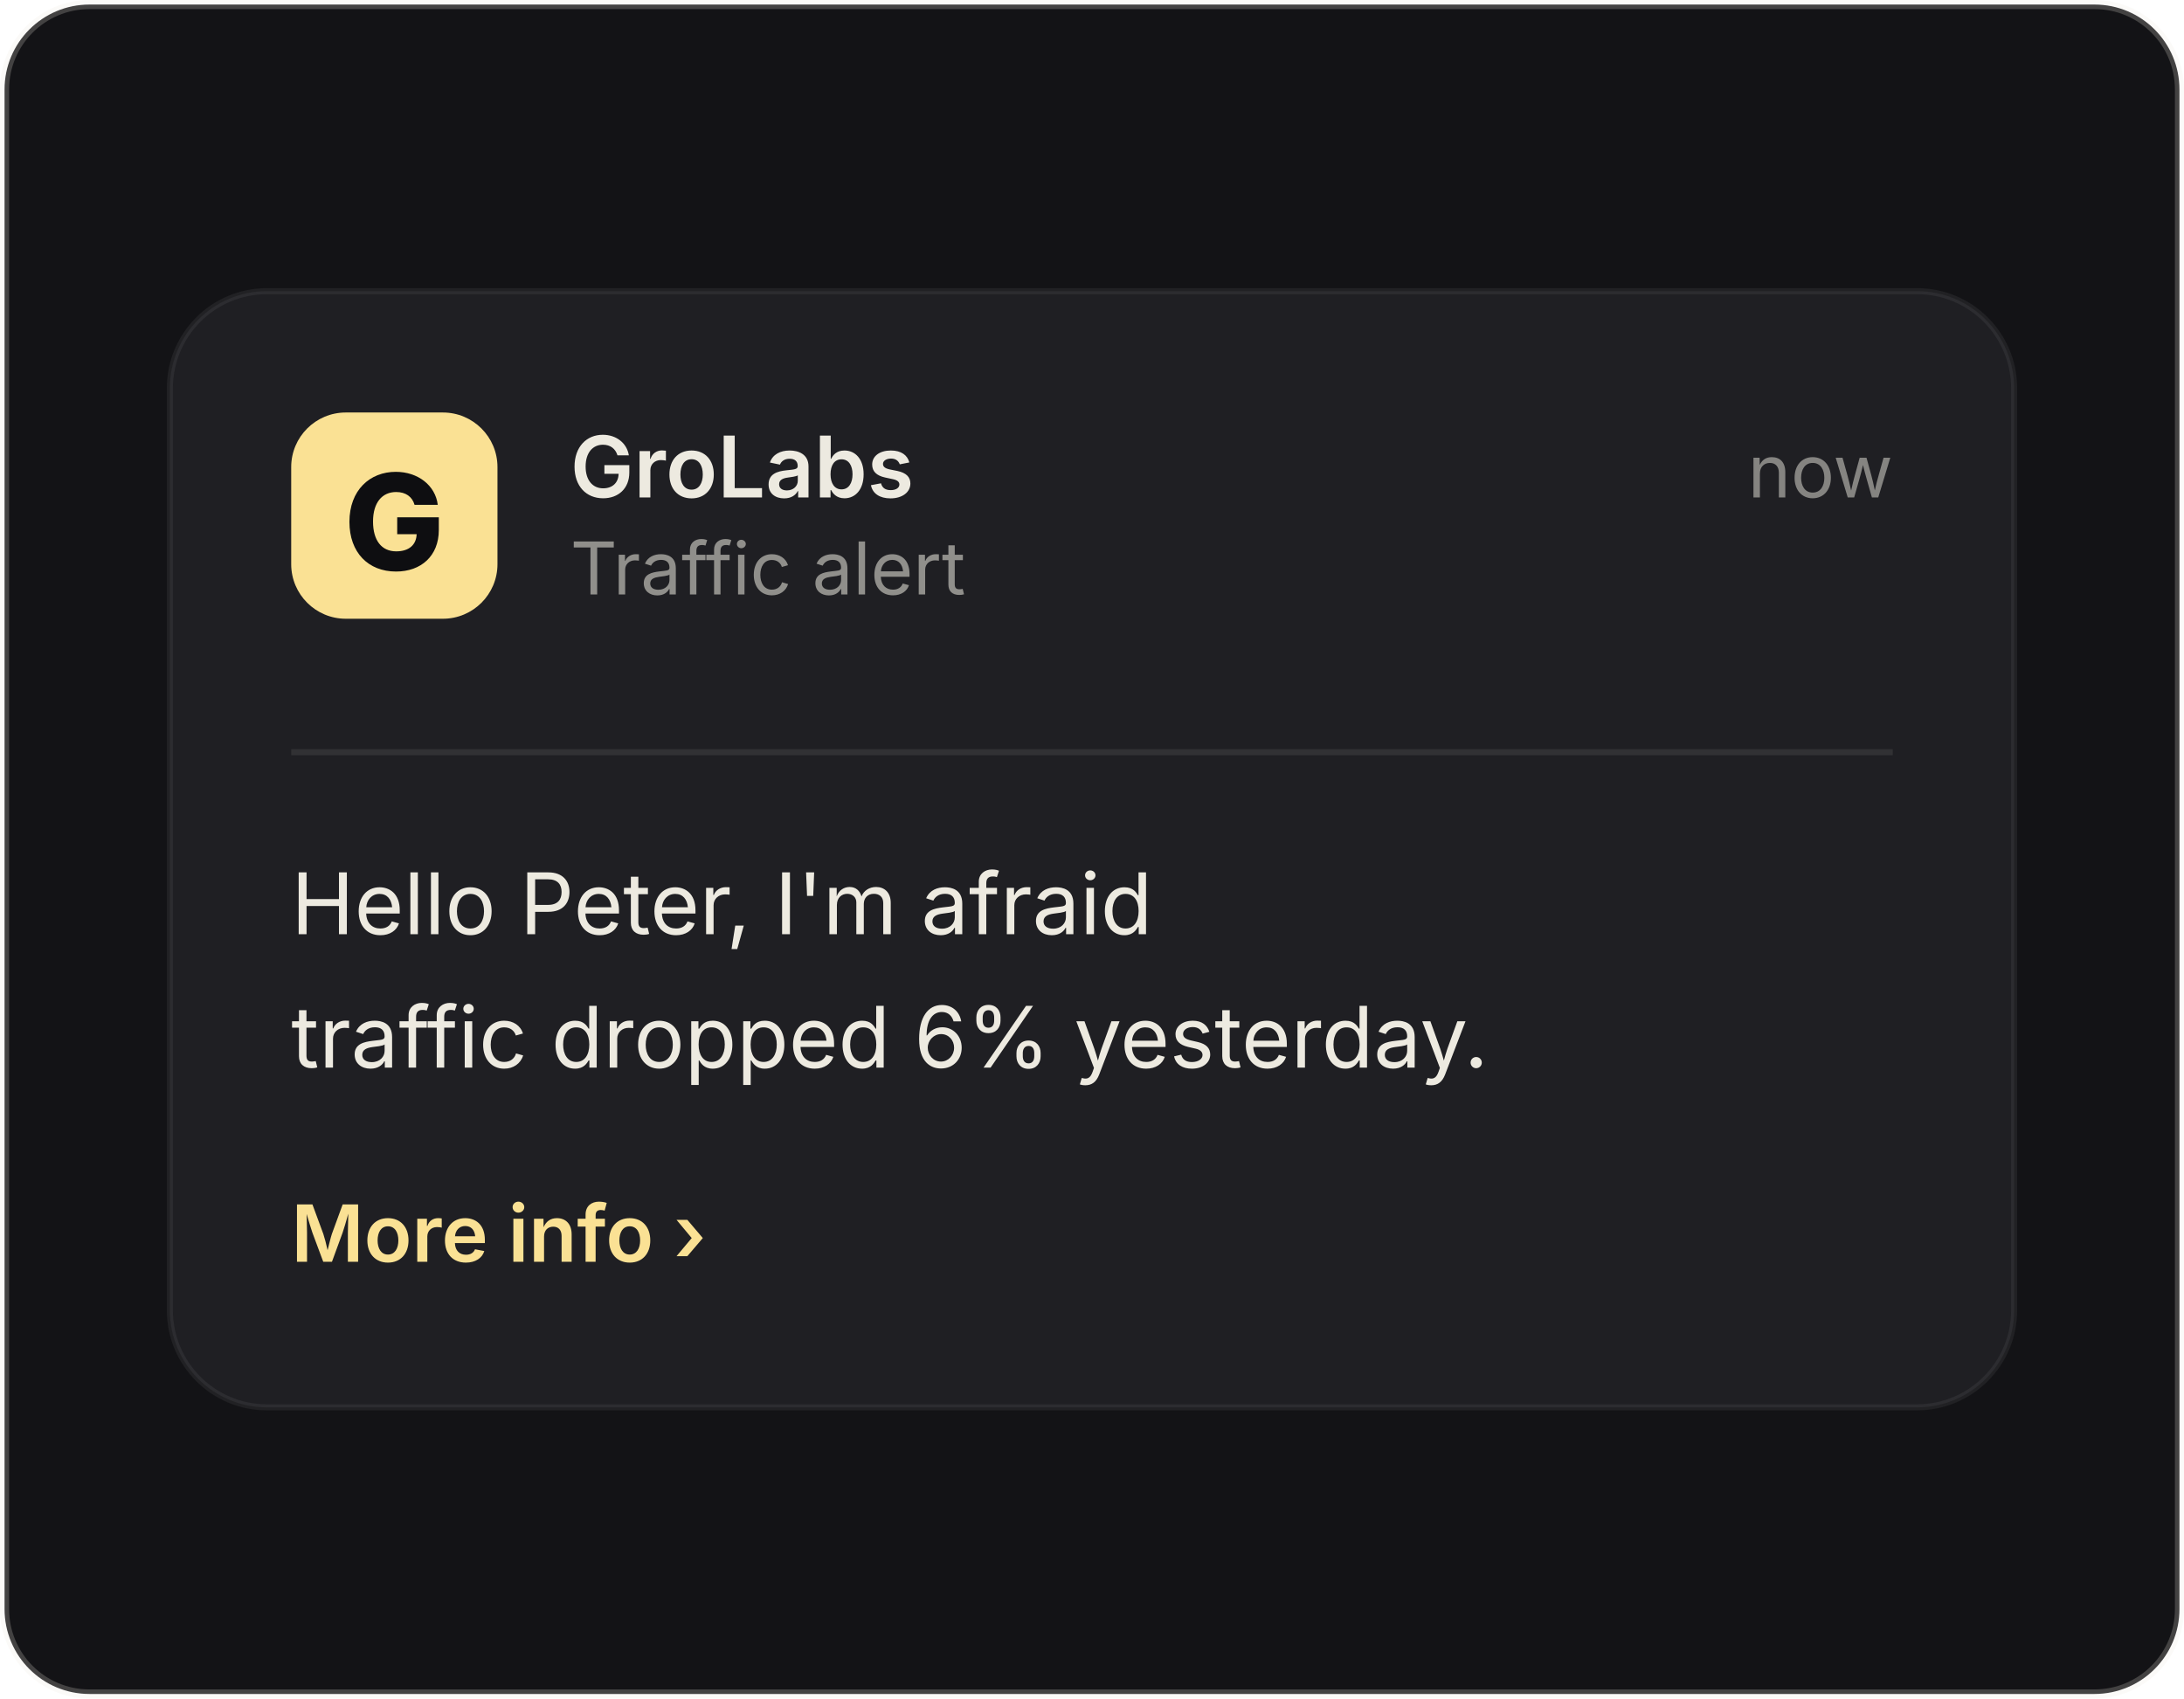
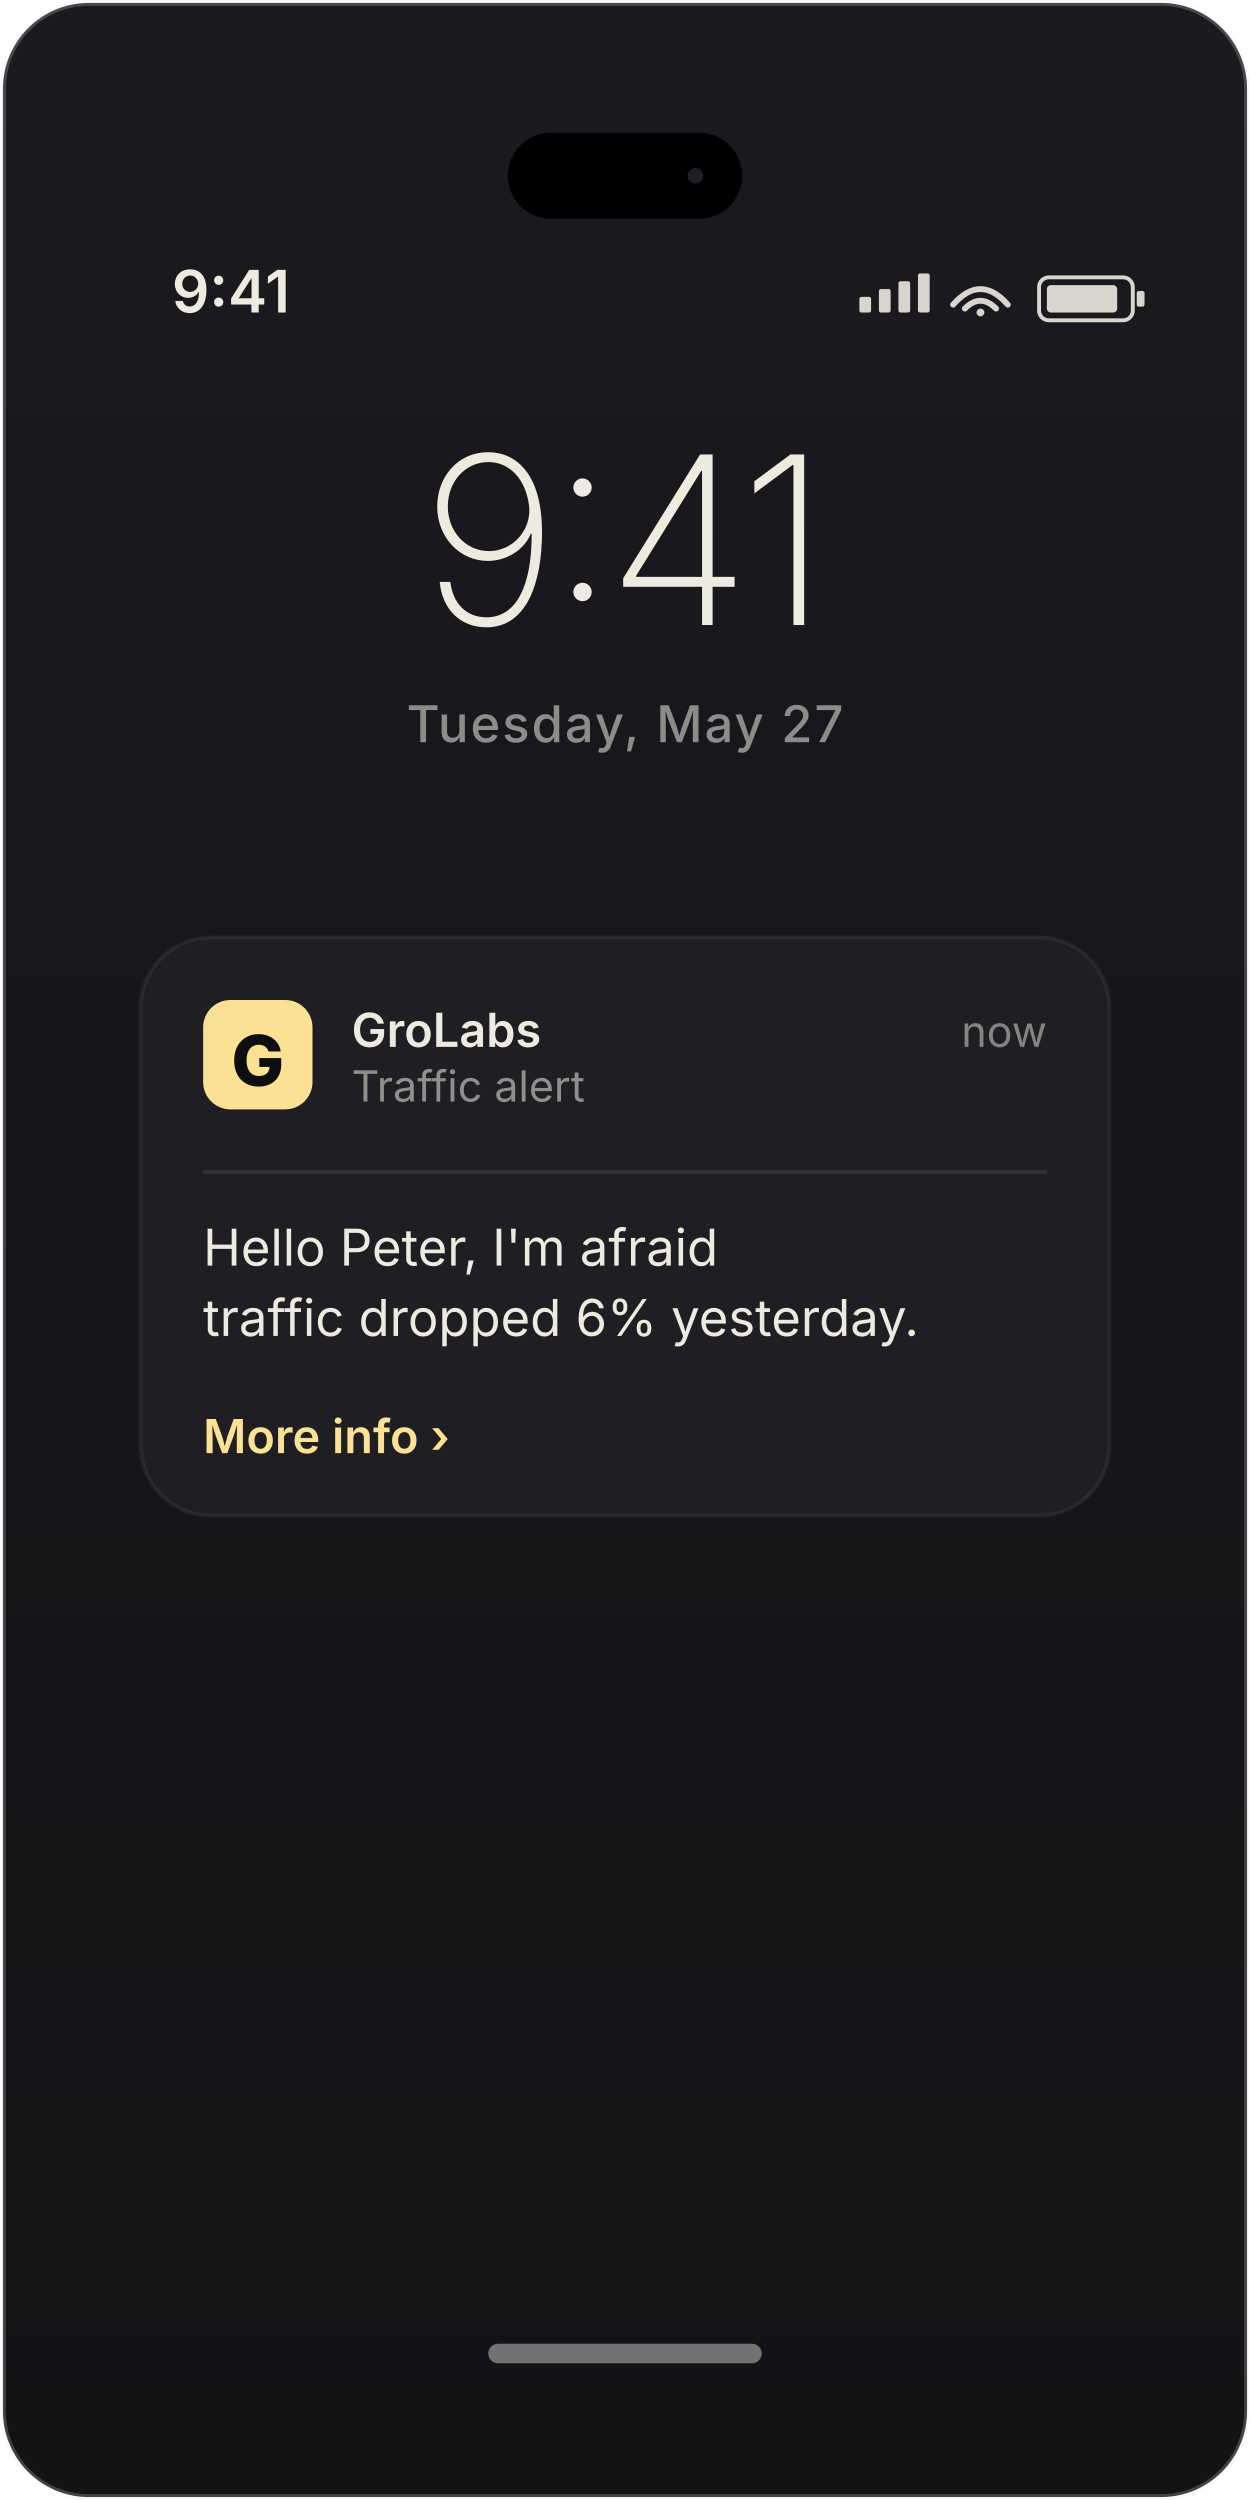
- <svg xmlns="http://www.w3.org/2000/svg" viewBox="0 0 360 280" preserveAspectRatio="xMidYMid meet" role="img" aria-label="A push notification from GroLabs: 'Hello Peter, I'm afraid traffic dropped 6% yesterday.' with a More info link.">
-   <rect x="0.75" y="0.75" width="358.5" height="278.5" rx="14" fill="#131316" stroke="rgba(237,234,224,0.22)" stroke-width="1.5" />
-   <g transform="translate(28, 48)">
-     <rect x="0" y="0" width="304" height="184" rx="16" fill="#1F1F23" stroke="rgba(255,255,255,0.06)" stroke-width="1" />
-     <rect x="20" y="20" width="34" height="34" rx="9" fill="#fae194" />
-     <text x="37" y="46" font-family="-apple-system, BlinkMacSystemFont, 'Segoe UI', system-ui, sans-serif" font-size="22" font-weight="800" fill="#0e0e11" text-anchor="middle">G</text>
-     <text x="66" y="34" font-family="-apple-system, BlinkMacSystemFont, 'Segoe UI', system-ui, sans-serif" font-size="14" font-weight="600" fill="#EDEAE0">GroLabs</text>
-     <text x="284" y="34" font-family="-apple-system, BlinkMacSystemFont, 'Segoe UI', system-ui, sans-serif" font-size="12" fill="rgba(237,234,224,0.5)" text-anchor="end">now</text>
-     <text x="66" y="50" font-family="-apple-system, BlinkMacSystemFont, 'Segoe UI', system-ui, sans-serif" font-size="12" fill="rgba(237,234,224,0.55)">Traffic alert</text>
-     <line x1="20" y1="76" x2="284" y2="76" stroke="rgba(255,255,255,0.08)" stroke-width="1" />
-     <text font-family="-apple-system, BlinkMacSystemFont, 'Segoe UI', system-ui, sans-serif" font-size="14" fill="#EDEAE0" font-weight="400">
-       <tspan x="20" y="106">Hello Peter, I'm afraid</tspan>
-       <tspan x="20" y="128">traffic dropped 6% yesterday.</tspan>
+ <svg xmlns="http://www.w3.org/2000/svg" viewBox="0 0 320 640" preserveAspectRatio="xMidYMid meet" role="img" aria-label="A lock screen showing a single push notification from GroLabs: 'Hello Peter, I'm afraid traffic dropped 6% yesterday.' with a More info link.">
+   <defs>
+     <linearGradient id="screenLit" x1="0" y1="0" x2="0" y2="1">
+       <stop offset="0%" stop-color="#1a1a1f" />
+       <stop offset="100%" stop-color="#131316" />
+     </linearGradient>
+   </defs>
+   <rect x="0.75" y="0.75" width="318.5" height="638.5" rx="22" fill="url(#screenLit)" stroke="rgba(237,234,224,0.22)" stroke-width="1.5" />
+   <rect x="130" y="34" width="60" height="22" rx="11" fill="#000000" />
+   <circle cx="178" cy="45" r="2" fill="#1F1F23" />
+   <text x="44" y="80" font-family="-apple-system, BlinkMacSystemFont, 'Segoe UI', system-ui, sans-serif" font-size="15" font-weight="600" fill="#EDEAE0">9:41</text>
+   <g transform="translate(220, 70)">
+     <rect x="0" y="6" width="3" height="4" rx="0.5" fill="rgba(237,234,224,0.9)" />
+     <rect x="5" y="4" width="3" height="6" rx="0.5" fill="rgba(237,234,224,0.9)" />
+     <rect x="10" y="2" width="3" height="8" rx="0.5" fill="rgba(237,234,224,0.9)" />
+     <rect x="15" y="0" width="3" height="10" rx="0.5" fill="rgba(237,234,224,0.9)" />
+     <g transform="translate(24, 0)">
+       <path d="M 0 8 Q 7 0 14 8" fill="none" stroke="rgba(237,234,224,0.9)" stroke-width="1.5" stroke-linecap="round" />
+       <path d="M 3 9 Q 7 5 11 9" fill="none" stroke="rgba(237,234,224,0.9)" stroke-width="1.5" stroke-linecap="round" />
+       <circle cx="7" cy="10" r="1" fill="rgba(237,234,224,0.9)" />
+     </g>
+     <g transform="translate(46, 1)">
+       <rect x="0" y="0" width="24" height="11" rx="2.5" fill="none" stroke="rgba(237,234,224,0.9)" stroke-width="1" />
+       <rect x="25" y="3.5" width="2" height="4" rx="0.5" fill="rgba(237,234,224,0.9)" />
+       <rect x="2" y="2" width="18" height="7" rx="1" fill="rgba(237,234,224,0.9)" />
+     </g>
+   </g>
+   <text x="160" y="160" font-family="-apple-system, BlinkMacSystemFont, 'Segoe UI', system-ui, sans-serif" font-size="60" font-weight="200" fill="#EDEAE0" text-anchor="middle" letter-spacing="-2">9:41</text>
+   <text x="160" y="190" font-family="-apple-system, BlinkMacSystemFont, 'Segoe UI', system-ui, sans-serif" font-size="13" font-weight="500" fill="rgba(237,234,224,0.55)" text-anchor="middle" letter-spacing="0.5">Tuesday, May 27</text>
+   <g>
+     <rect x="36" y="240" width="248" height="148" rx="18" fill="#1F1F23" stroke="rgba(255,255,255,0.06)" stroke-width="1" />
+     <rect x="52" y="256" width="28" height="28" rx="7" fill="#fae194" />
+     <text x="66" y="278" font-family="-apple-system, BlinkMacSystemFont, 'Segoe UI', system-ui, sans-serif" font-size="18" font-weight="800" fill="#0e0e11" text-anchor="middle">G</text>
+     <text x="90" y="268" font-family="-apple-system, BlinkMacSystemFont, 'Segoe UI', system-ui, sans-serif" font-size="12" font-weight="600" fill="#EDEAE0">GroLabs</text>
+     <text x="268" y="268" font-family="-apple-system, BlinkMacSystemFont, 'Segoe UI', system-ui, sans-serif" font-size="11" fill="rgba(237,234,224,0.5)" text-anchor="end">now</text>
+     <text x="90" y="282" font-family="-apple-system, BlinkMacSystemFont, 'Segoe UI', system-ui, sans-serif" font-size="11" fill="rgba(237,234,224,0.55)">Traffic alert</text>
+     <line x1="52" y1="300" x2="268" y2="300" stroke="rgba(255,255,255,0.08)" stroke-width="1" />
+     <text font-family="-apple-system, BlinkMacSystemFont, 'Segoe UI', system-ui, sans-serif" font-size="13" fill="#EDEAE0" font-weight="400">
+       <tspan x="52" y="324">Hello Peter, I'm afraid</tspan>
+       <tspan x="52" y="342">traffic dropped 6% yesterday.</tspan>
    </text>
-     <text x="20" y="160" font-family="-apple-system, BlinkMacSystemFont, 'Segoe UI', system-ui, sans-serif" font-size="13" font-weight="600" fill="#fae194">More info ›</text>
+     <text x="52" y="372" font-family="-apple-system, BlinkMacSystemFont, 'Segoe UI', system-ui, sans-serif" font-size="12" font-weight="600" fill="#fae194">More info ›</text>
  </g>
+   <rect x="125" y="600" width="70" height="5" rx="2.5" fill="rgba(237,234,224,0.45)" />
</svg>
